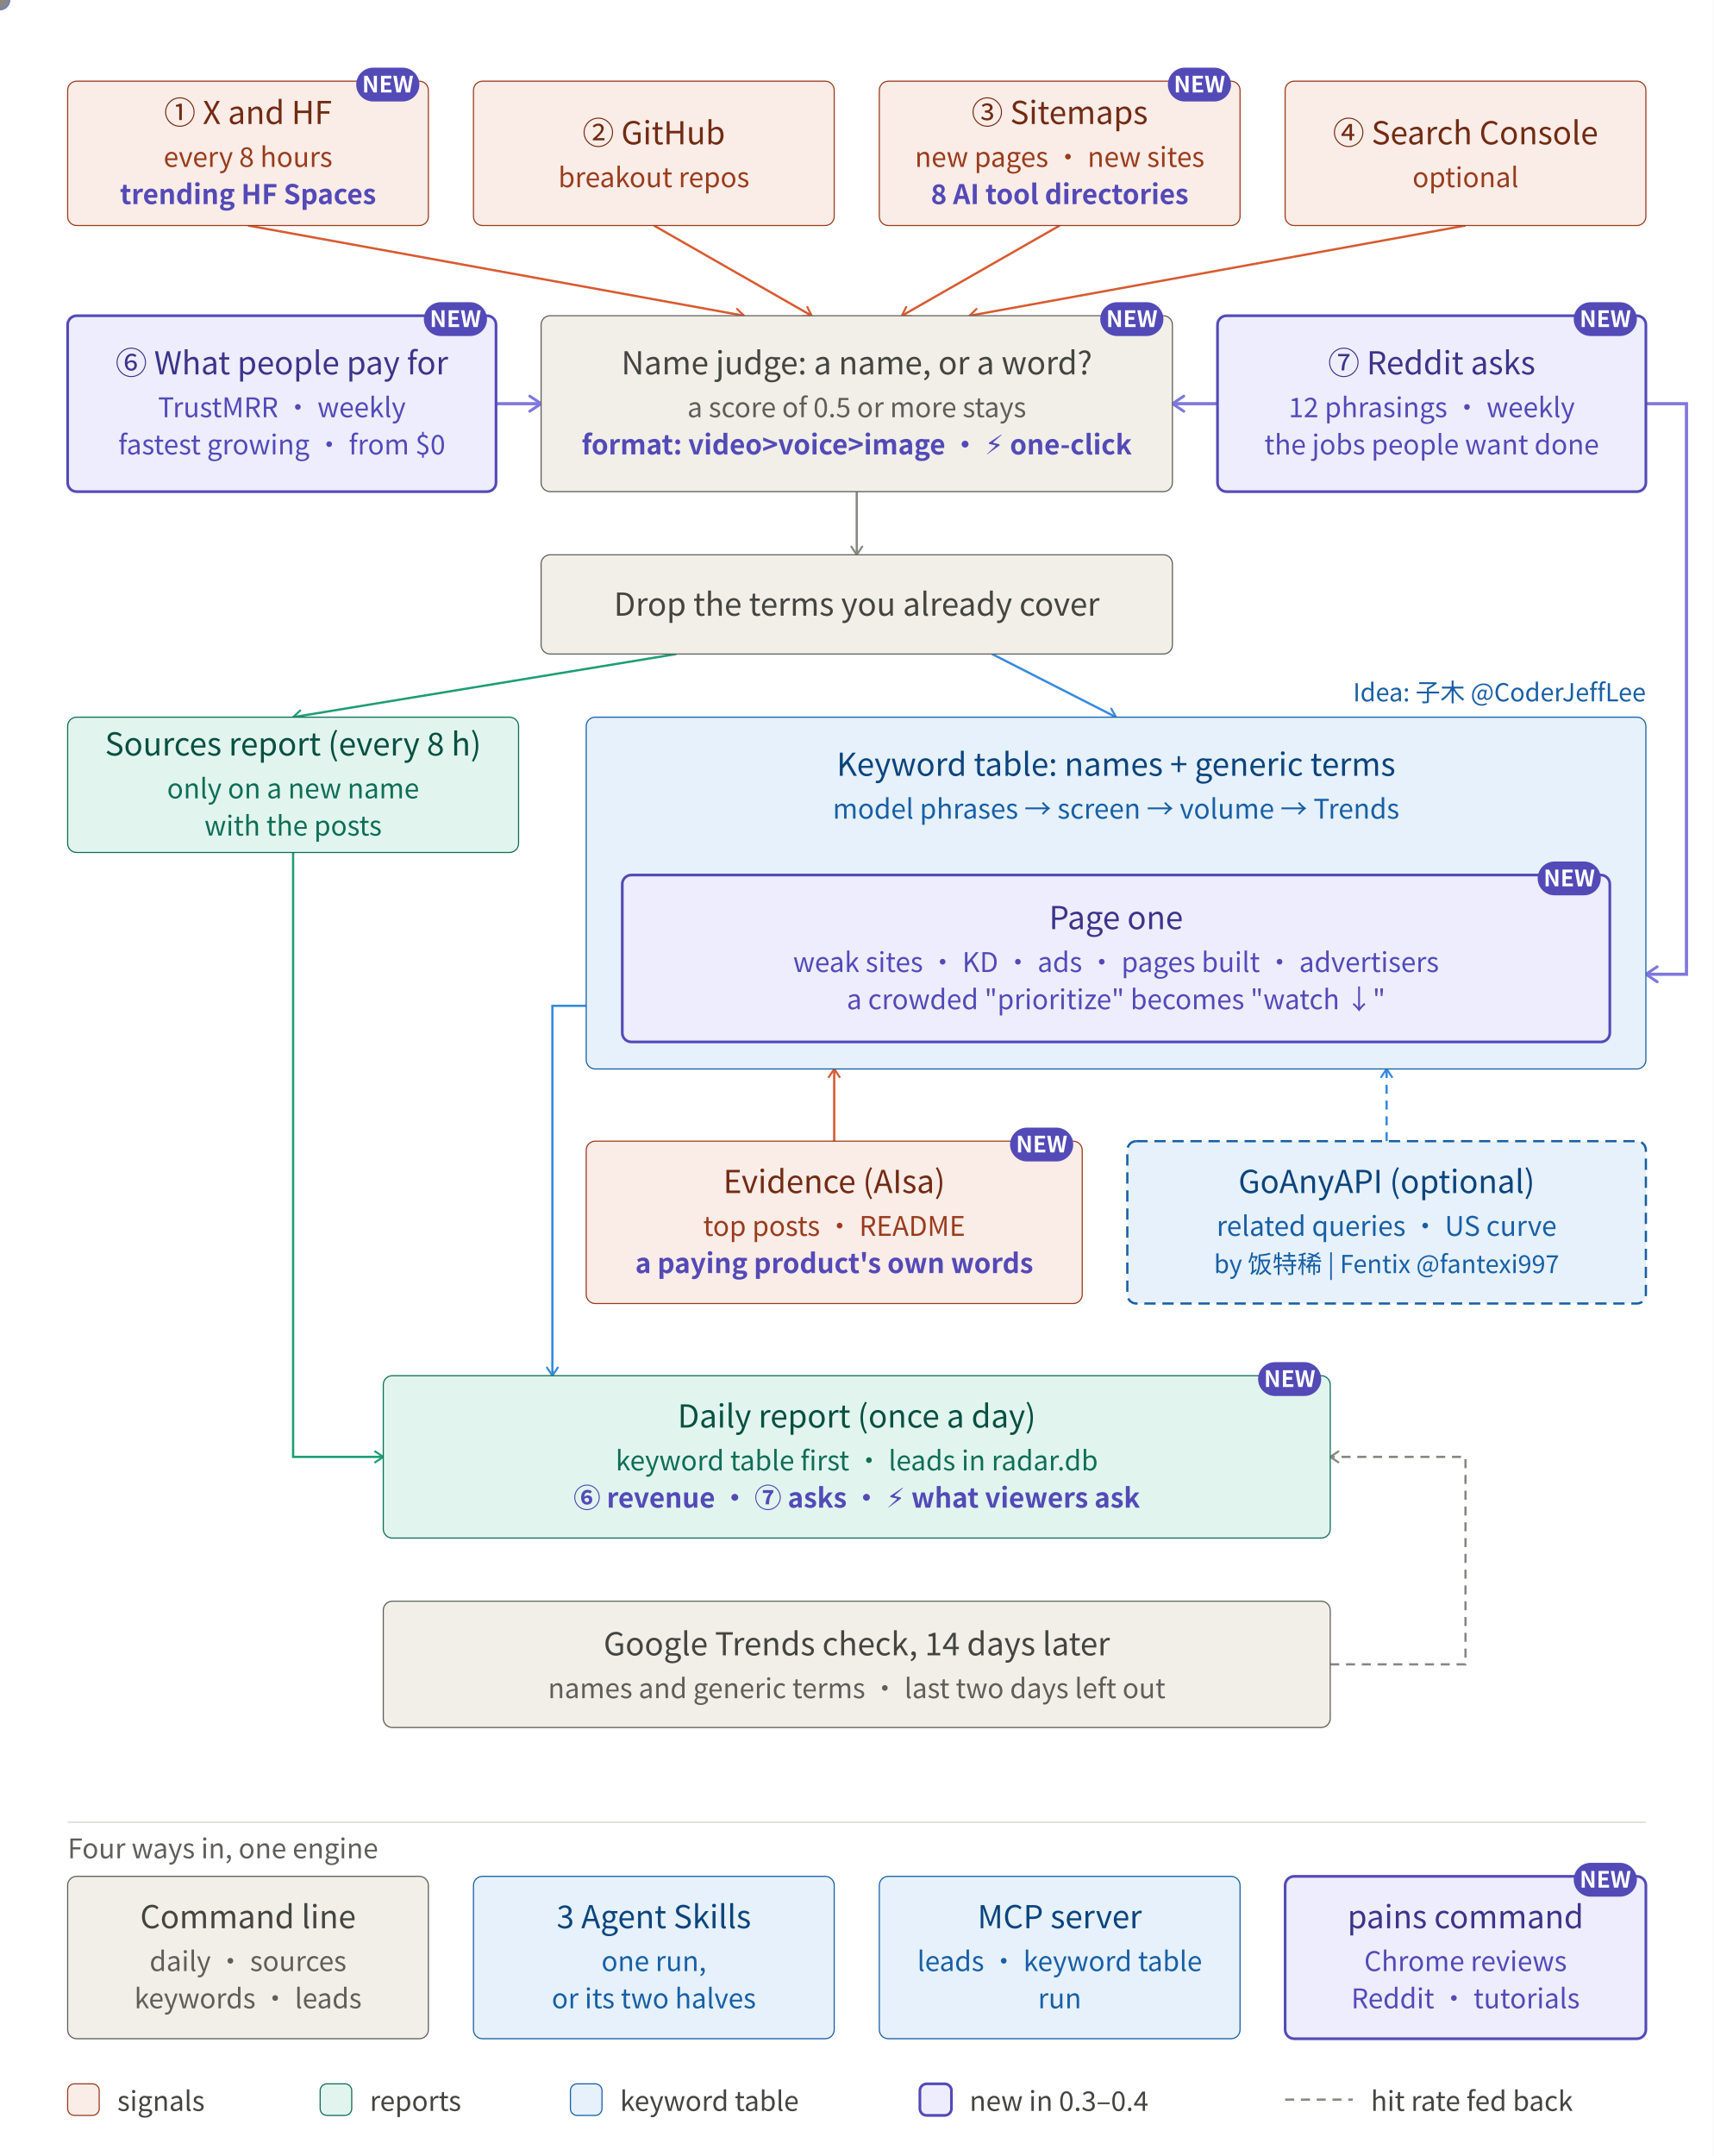
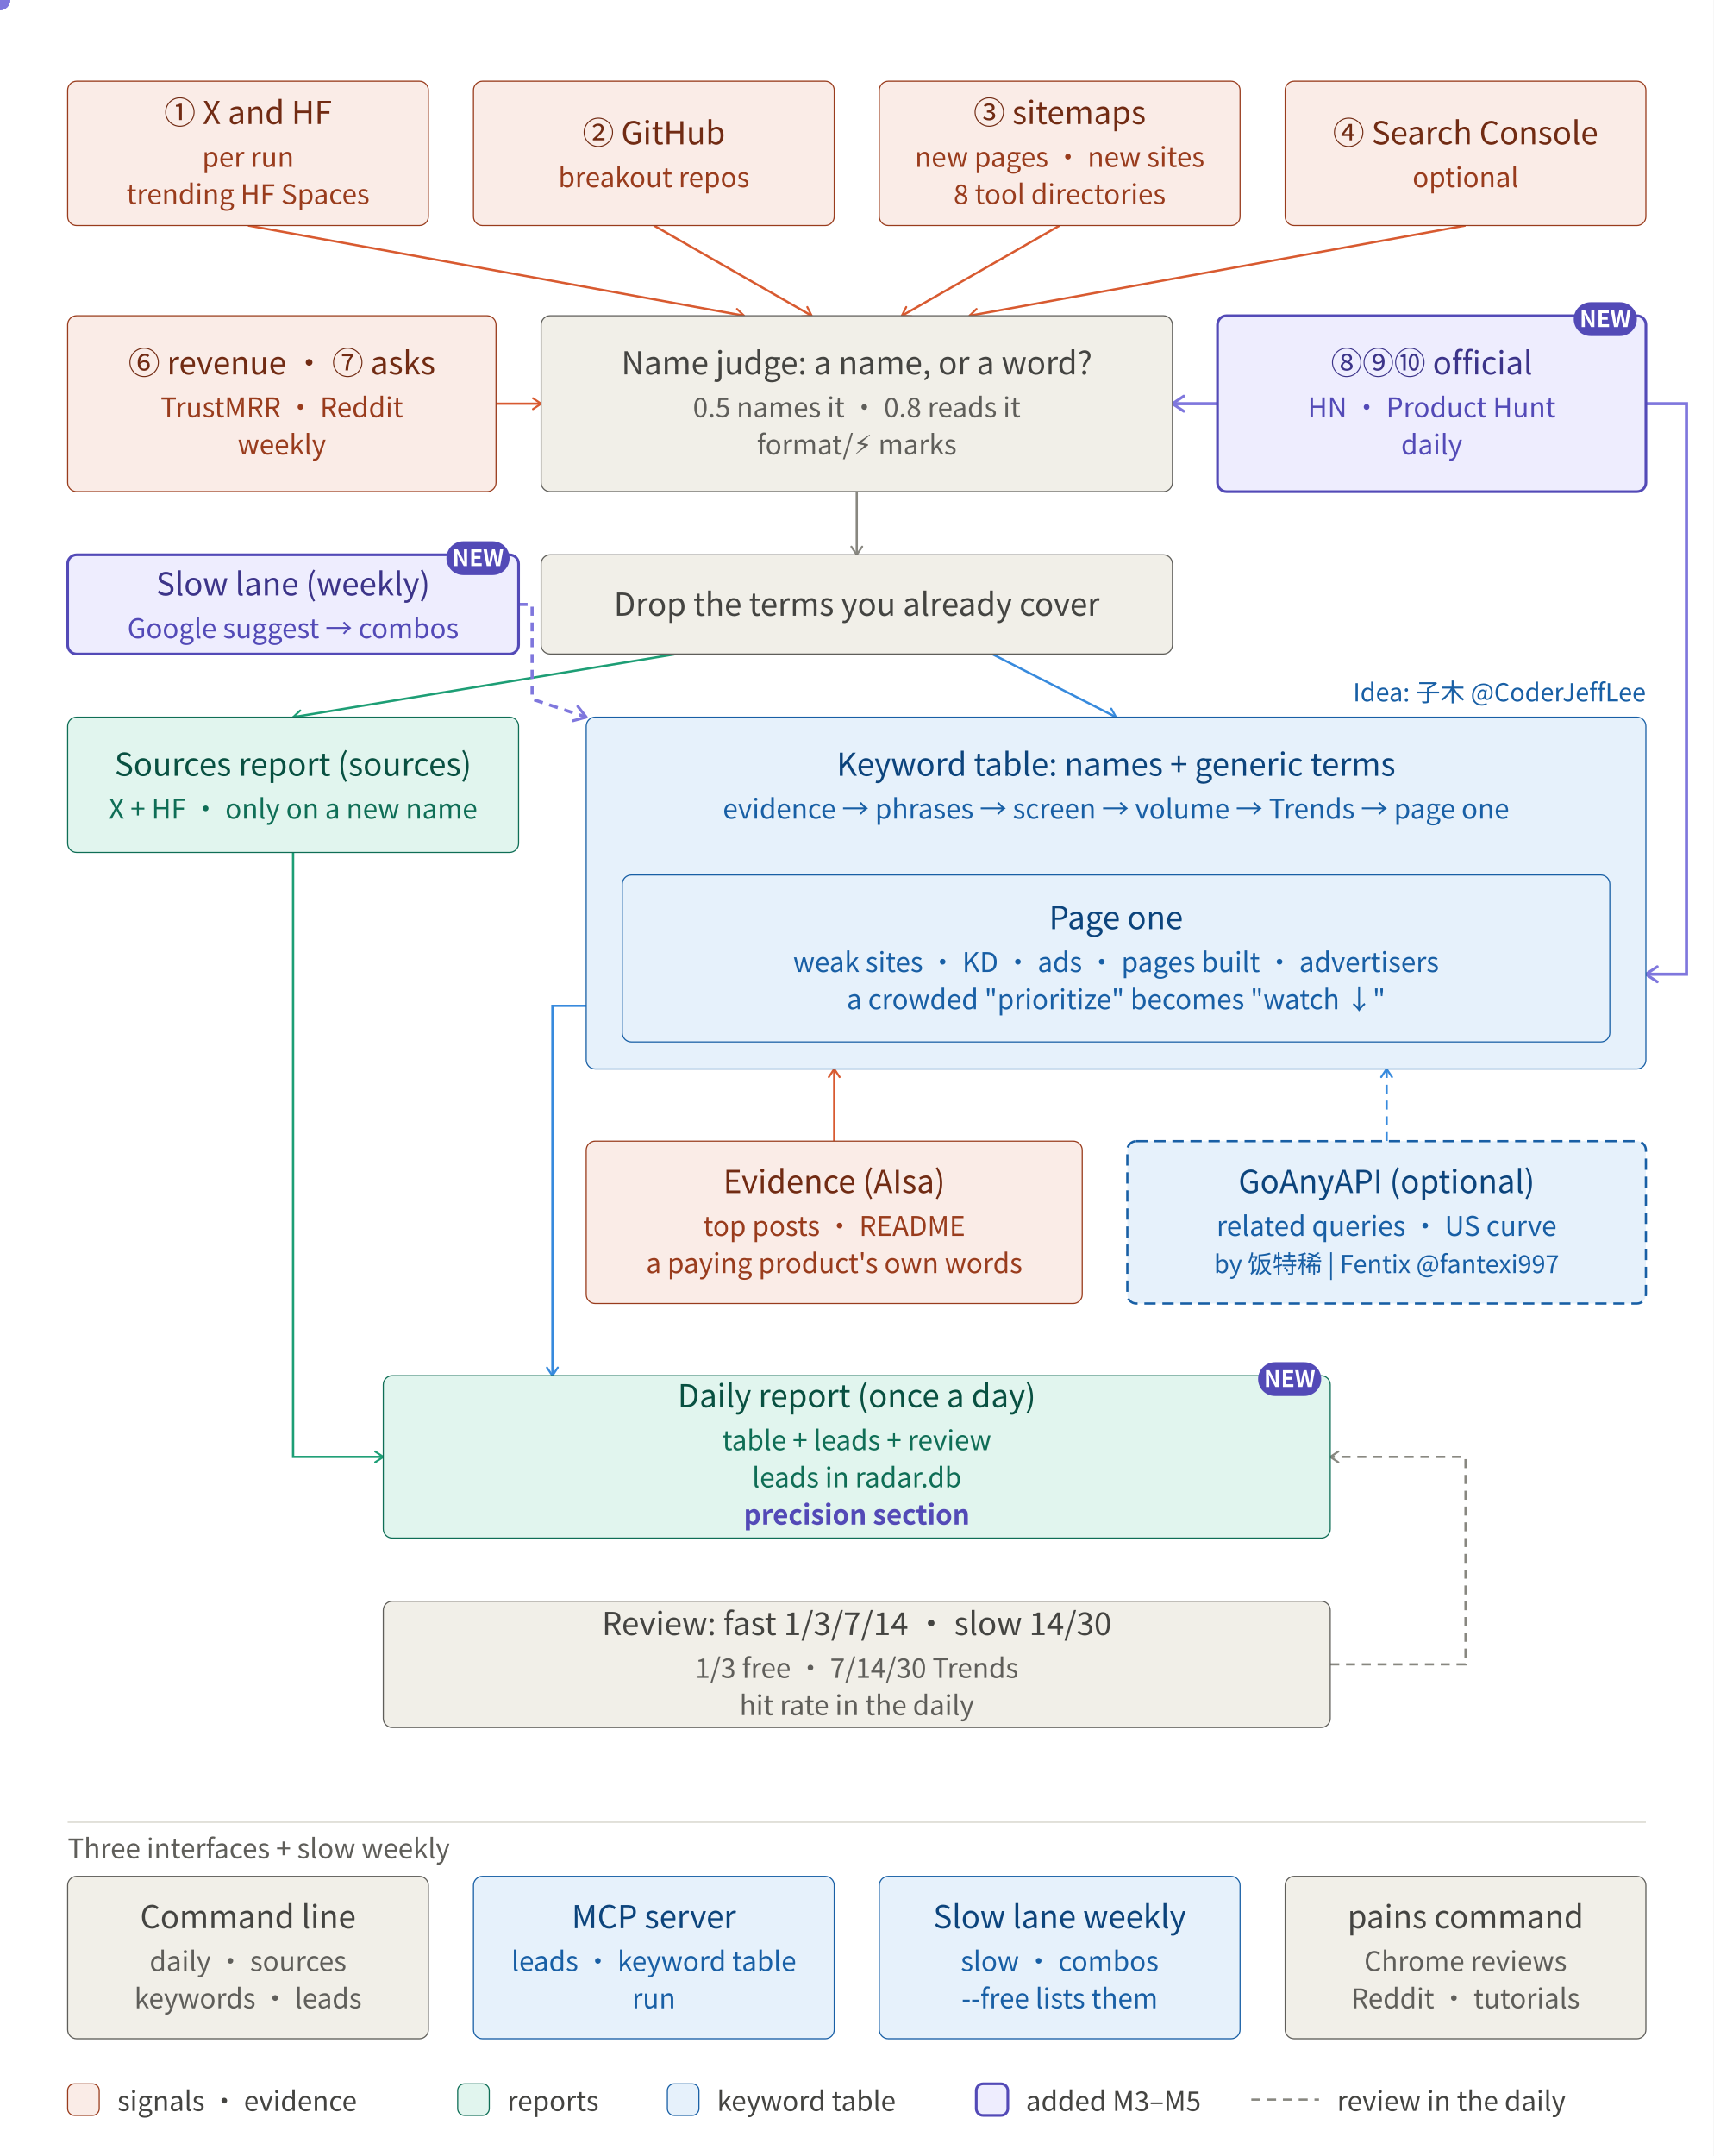
<svg xmlns="http://www.w3.org/2000/svg" width="1520" height="1912" viewBox="0 0 760 956" font-family="Hiragino Sans GB, PingFang SC, Noto Sans CJK SC, sans-serif">
  <defs>
    <marker id="arrow" viewBox="0 0 10 10" refX="8" refY="5" markerWidth="6" markerHeight="6" orient="auto-start-reverse">
      <path d="M2 1L8 5L2 9" fill="none" stroke="context-stroke" stroke-width="1.5" stroke-linecap="round" stroke-linejoin="round" />
    </marker>
  </defs>
  <rect width="760" height="956" fill="#FFFFFF" />
  <path id="p1" d="M110 100 L330 140" fill="none" stroke="#D85A30" stroke-width="1" marker-end="url(#arrow)" />
  <path id="p2" d="M290 100 L360 140" fill="none" stroke="#D85A30" stroke-width="1" marker-end="url(#arrow)" />
  <path id="p3" d="M470 100 L400 140" fill="none" stroke="#D85A30" stroke-width="1" marker-end="url(#arrow)" />
  <path id="p4" d="M650 100 L430 140" fill="none" stroke="#D85A30" stroke-width="1" marker-end="url(#arrow)" />
-   <path id="p6" d="M220 179 L240 179" fill="none" stroke="#7F77DD" stroke-width="1.4" marker-end="url(#arrow)" />
+   <path id="p6" d="M220 179 L240 179" fill="none" stroke="#D85A30" stroke-width="1" marker-end="url(#arrow)" />
  <path id="p7" d="M540 179 L520 179" fill="none" stroke="#7F77DD" stroke-width="1.4" marker-end="url(#arrow)" />
  <path id="p7b" d="M730 179 L748 179 L748 432 L730 432" fill="none" stroke="#7F77DD" stroke-width="1.4" marker-end="url(#arrow)" />
  <path id="p5" d="M380 218 L380 246" fill="none" stroke="#888780" stroke-width="1" marker-end="url(#arrow)" />
  <path id="p8" d="M300 290 L130 318" fill="none" stroke="#1D9E75" stroke-width="1" marker-end="url(#arrow)" />
  <path id="p9" d="M440 290 L495 318" fill="none" stroke="#378ADD" stroke-width="1" marker-end="url(#arrow)" />
  <path id="p10" d="M370 506 L370 474" fill="none" stroke="#D85A30" stroke-width="1" marker-end="url(#arrow)" />
  <path id="p11" d="M615 506 L615 474" fill="none" stroke="#378ADD" stroke-width="1" stroke-dasharray="4 3" marker-end="url(#arrow)" />
  <path id="p12" d="M130 378 L130 646 L170 646" fill="none" stroke="#1D9E75" stroke-width="1" marker-end="url(#arrow)" />
  <path id="p13" d="M260 446 L245 446 L245 610" fill="none" stroke="#378ADD" stroke-width="1" marker-end="url(#arrow)" />
  <path id="p14" d="M590 738 L650 738 L650 646 L590 646" fill="none" stroke="#888780" stroke-width="1" stroke-dasharray="4 3" marker-end="url(#arrow)" />
+   <path id="p15" d="M230 268 L236 268 L236 310 L260 318" fill="none" stroke="#7F77DD" stroke-width="1.4" stroke-dasharray="4 3" marker-end="url(#arrow)" />
  <g font-size="14" text-anchor="middle">
    <rect x="30" y="36" width="160" height="64" rx="4" fill="#FAECE7" stroke="#993C1D" stroke-width="0.5" />
    <text x="110.0" y="55.0" fill="#712B13" font-weight="500">① X and HF</text>
-     <text x="110.0" y="74.0" fill="#993C1D" font-size="12">every 8 hours</text>
-     <text x="110.0" y="90.5" fill="#534AB7" font-size="12" font-weight="600">trending HF Spaces</text>
-     <rect x="158" y="30" width="28" height="15" rx="7.5" fill="#534AB7" />
-     <text x="172" y="41" font-size="10" fill="#FFFFFF" font-weight="600">NEW</text>
+     <text x="110.0" y="74.0" fill="#993C1D" font-size="12">per run</text>
+     <text x="110.0" y="90.5" fill="#993C1D" font-size="12">trending HF Spaces</text>
    <rect x="210" y="36" width="160" height="64" rx="4" fill="#FAECE7" stroke="#993C1D" stroke-width="0.5" />
    <text x="290.0" y="64.0" fill="#712B13" font-weight="500">② GitHub</text>
    <text x="290.0" y="83.0" fill="#993C1D" font-size="12">breakout repos</text>
    <rect x="390" y="36" width="160" height="64" rx="4" fill="#FAECE7" stroke="#993C1D" stroke-width="0.5" />
-     <text x="470.0" y="55.0" fill="#712B13" font-weight="500">③ Sitemaps</text>
+     <text x="470.0" y="55.0" fill="#712B13" font-weight="500">③ sitemaps</text>
    <text x="470.0" y="74.0" fill="#993C1D" font-size="12">new pages · new sites</text>
-     <text x="470.0" y="90.5" fill="#534AB7" font-size="12" font-weight="600">8 AI tool directories</text>
-     <rect x="518" y="30" width="28" height="15" rx="7.5" fill="#534AB7" />
-     <text x="532" y="41" font-size="10" fill="#FFFFFF" font-weight="600">NEW</text>
+     <text x="470.0" y="90.5" fill="#993C1D" font-size="12">8 tool directories</text>
    <rect x="570" y="36" width="160" height="64" rx="4" fill="#FAECE7" stroke="#993C1D" stroke-width="0.5" />
    <text x="650.0" y="64.0" fill="#712B13" font-weight="500">④ Search Console</text>
    <text x="650.0" y="83.0" fill="#993C1D" font-size="12">optional</text>
-     <rect x="30" y="140" width="190" height="78" rx="4" fill="#EEEDFE" stroke="#534AB7" stroke-width="1.2" />
-     <text x="125.0" y="166.0" fill="#3C3489" font-weight="500">⑥ What people pay for</text>
-     <text x="125.0" y="185.0" fill="#534AB7" font-size="12">TrustMRR · weekly</text>
-     <text x="125.0" y="201.5" fill="#534AB7" font-size="12">fastest growing · from $0</text>
-     <rect x="188" y="134" width="28" height="15" rx="7.5" fill="#534AB7" />
-     <text x="202" y="145" font-size="10" fill="#FFFFFF" font-weight="600">NEW</text>
+     <rect x="30" y="140" width="190" height="78" rx="4" fill="#FAECE7" stroke="#993C1D" stroke-width="0.5" />
+     <text x="125.0" y="166.0" fill="#712B13" font-weight="500">⑥ revenue · ⑦ asks</text>
+     <text x="125.0" y="185.0" fill="#993C1D" font-size="12">TrustMRR · Reddit</text>
+     <text x="125.0" y="201.5" fill="#993C1D" font-size="12">weekly</text>
    <rect x="240" y="140" width="280" height="78" rx="4" fill="#F1EFE8" stroke="#5F5E5A" stroke-width="0.5" />
    <text x="380.0" y="166.0" fill="#444441" font-weight="500">Name judge: a name, or a word?</text>
-     <text x="380.0" y="185.0" fill="#5F5E5A" font-size="12">a score of 0.5 or more stays</text>
-     <text x="380.0" y="201.5" fill="#534AB7" font-size="12" font-weight="600">format: video&gt;voice&gt;image · ⚡ one-click</text>
-     <rect x="488" y="134" width="28" height="15" rx="7.5" fill="#534AB7" />
-     <text x="502" y="145" font-size="10" fill="#FFFFFF" font-weight="600">NEW</text>
+     <text x="380.0" y="185.0" fill="#5F5E5A" font-size="12">0.5 names it · 0.8 reads it</text>
+     <text x="380.0" y="201.5" fill="#5F5E5A" font-size="12">format/⚡ marks</text>
    <rect x="540" y="140" width="190" height="78" rx="4" fill="#EEEDFE" stroke="#534AB7" stroke-width="1.2" />
-     <text x="635.0" y="166.0" fill="#3C3489" font-weight="500">⑦ Reddit asks</text>
-     <text x="635.0" y="185.0" fill="#534AB7" font-size="12">12 phrasings · weekly</text>
-     <text x="635.0" y="201.5" fill="#534AB7" font-size="12">the jobs people want done</text>
+     <text x="635.0" y="166.0" fill="#3C3489" font-weight="500">⑧⑨⑩ official</text>
+     <text x="635.0" y="185.0" fill="#534AB7" font-size="12">HN · Product Hunt</text>
+     <text x="635.0" y="201.5" fill="#534AB7" font-size="12">daily</text>
    <rect x="698" y="134" width="28" height="15" rx="7.5" fill="#534AB7" />
    <text x="712" y="145" font-size="10" fill="#FFFFFF" font-weight="600">NEW</text>
    <rect x="240" y="246" width="280" height="44" rx="4" fill="#F1EFE8" stroke="#5F5E5A" stroke-width="0.5" />
    <text x="380.0" y="273.0" fill="#444441" font-weight="500">Drop the terms you already cover</text>
+     <rect x="30" y="246" width="200" height="44" rx="4" fill="#EEEDFE" stroke="#534AB7" stroke-width="1.2" />
+     <text x="130.0" y="264.0" fill="#3C3489" font-weight="500">Slow lane (weekly)</text>
+     <text x="130.0" y="283.0" fill="#534AB7" font-size="12">Google suggest → combos</text>
+     <rect x="198" y="240" width="28" height="15" rx="7.5" fill="#534AB7" />
+     <text x="212" y="251" font-size="10" fill="#FFFFFF" font-weight="600">NEW</text>
    <rect x="30" y="318" width="200" height="60" rx="4" fill="#E1F5EE" stroke="#0F6E56" stroke-width="0.5" />
-     <text x="130.0" y="335.0" fill="#085041" font-weight="500">Sources report (every 8 h)</text>
-     <text x="130.0" y="354.0" fill="#0F6E56" font-size="12">only on a new name</text>
-     <text x="130.0" y="370.5" fill="#0F6E56" font-size="12">with the posts</text>
+     <text x="130.0" y="344.0" fill="#085041" font-weight="500">Sources report (sources)</text>
+     <text x="130.0" y="363.0" fill="#0F6E56" font-size="12">X + HF · only on a new name</text>
    <rect x="260" y="318" width="470" height="156" rx="4" fill="#E6F1FB" stroke="#185FA5" stroke-width="0.5" />
    <text x="495.0" y="344.0" fill="#0C447C" font-weight="500">Keyword table: names + generic terms</text>
-     <text x="495.0" y="363.0" fill="#185FA5" font-size="12">model phrases → screen → volume → Trends</text>
-     <rect x="276" y="388" width="438" height="74" rx="4" fill="#EEEDFE" stroke="#534AB7" stroke-width="1.2" />
-     <text x="495.0" y="412.0" fill="#3C3489" font-weight="500">Page one</text>
-     <text x="495.0" y="431.0" fill="#534AB7" font-size="12">weak sites · KD · ads · pages built · advertisers</text>
-     <text x="495.0" y="447.5" fill="#534AB7" font-size="12">a crowded "prioritize" becomes "watch ↓"</text>
-     <rect x="682" y="382" width="28" height="15" rx="7.5" fill="#534AB7" />
-     <text x="696" y="393" font-size="10" fill="#FFFFFF" font-weight="600">NEW</text>
+     <text x="495.0" y="363.0" fill="#185FA5" font-size="12">evidence → phrases → screen → volume → Trends → page one</text>
+     <rect x="276" y="388" width="438" height="74" rx="4" fill="#E6F1FB" stroke="#185FA5" stroke-width="0.5" />
+     <text x="495.0" y="412.0" fill="#0C447C" font-weight="500">Page one</text>
+     <text x="495.0" y="431.0" fill="#185FA5" font-size="12">weak sites · KD · ads · pages built · advertisers</text>
+     <text x="495.0" y="447.5" fill="#185FA5" font-size="12">a crowded "prioritize" becomes "watch ↓"</text>
    <rect x="260" y="506" width="220" height="72" rx="4" fill="#FAECE7" stroke="#993C1D" stroke-width="0.5" />
    <text x="370.0" y="529.0" fill="#712B13" font-weight="500">Evidence (AIsa)</text>
    <text x="370.0" y="548.0" fill="#993C1D" font-size="12">top posts · README</text>
-     <text x="370.0" y="564.5" fill="#534AB7" font-size="12" font-weight="600">a paying product's own words</text>
-     <rect x="448" y="500" width="28" height="15" rx="7.5" fill="#534AB7" />
-     <text x="462" y="511" font-size="10" fill="#FFFFFF" font-weight="600">NEW</text>
+     <text x="370.0" y="564.5" fill="#993C1D" font-size="12">a paying product's own words</text>
    <rect x="500" y="506" width="230" height="72" rx="4" fill="#E6F1FB" stroke="#185FA5" stroke-width="1" stroke-dasharray="5 3" />
    <text x="615.0" y="529.0" fill="#0C447C" font-weight="500">GoAnyAPI (optional)</text>
    <text x="615.0" y="548.0" fill="#185FA5" font-size="12">related queries · US curve</text>
    <text x="615.0" y="564.5" fill="#185FA5" font-size="11">by 饭特稀 | Fentix @fantexi997</text>
    <rect x="170" y="610" width="420" height="72" rx="4" fill="#E1F5EE" stroke="#0F6E56" stroke-width="0.5" />
-     <text x="380.0" y="633.0" fill="#085041" font-weight="500">Daily report (once a day)</text>
-     <text x="380.0" y="652.0" fill="#0F6E56" font-size="12">keyword table first · leads in radar.db</text>
-     <text x="380.0" y="668.5" fill="#534AB7" font-size="12" font-weight="600">⑥ revenue · ⑦ asks · ⚡ what viewers ask</text>
+     <text x="380.0" y="624.0" fill="#085041" font-weight="500">Daily report (once a day)</text>
+     <text x="380.0" y="643.0" fill="#0F6E56" font-size="12">table + leads + review</text>
+     <text x="380.0" y="659.5" fill="#0F6E56" font-size="12">leads in radar.db</text>
+     <text x="380.0" y="676.0" fill="#534AB7" font-size="12" font-weight="600">precision section</text>
    <rect x="558" y="604" width="28" height="15" rx="7.5" fill="#534AB7" />
    <text x="572" y="615" font-size="10" fill="#FFFFFF" font-weight="600">NEW</text>
    <rect x="170" y="710" width="420" height="56" rx="4" fill="#F1EFE8" stroke="#5F5E5A" stroke-width="0.5" />
-     <text x="380.0" y="734.0" fill="#444441" font-weight="500">Google Trends check, 14 days later</text>
-     <text x="380.0" y="753.0" fill="#5F5E5A" font-size="12">names and generic terms · last two days left out</text>
+     <text x="380.0" y="725.0" fill="#444441" font-weight="500">Review: fast 1/3/7/14 · slow 14/30</text>
+     <text x="380.0" y="744.0" fill="#5F5E5A" font-size="12">1/3 free · 7/14/30 Trends</text>
+     <text x="380.0" y="760.5" fill="#5F5E5A" font-size="12">hit rate in the daily</text>
    <rect x="30" y="832" width="160" height="72" rx="4" fill="#F1EFE8" stroke="#5F5E5A" stroke-width="0.5" />
    <text x="110.0" y="855.0" fill="#444441" font-weight="500">Command line</text>
    <text x="110.0" y="874.0" fill="#5F5E5A" font-size="12">daily · sources</text>
    <text x="110.0" y="890.5" fill="#5F5E5A" font-size="12">keywords · leads</text>
    <rect x="210" y="832" width="160" height="72" rx="4" fill="#E6F1FB" stroke="#185FA5" stroke-width="0.5" />
-     <text x="290.0" y="855.0" fill="#0C447C" font-weight="500">3 Agent Skills</text>
-     <text x="290.0" y="874.0" fill="#185FA5" font-size="12">one run,</text>
-     <text x="290.0" y="890.5" fill="#185FA5" font-size="12">or its two halves</text>
+     <text x="290.0" y="855.0" fill="#0C447C" font-weight="500">MCP server</text>
+     <text x="290.0" y="874.0" fill="#185FA5" font-size="12">leads · keyword table</text>
+     <text x="290.0" y="890.5" fill="#185FA5" font-size="12">run</text>
    <rect x="390" y="832" width="160" height="72" rx="4" fill="#E6F1FB" stroke="#185FA5" stroke-width="0.5" />
-     <text x="470.0" y="855.0" fill="#0C447C" font-weight="500">MCP server</text>
-     <text x="470.0" y="874.0" fill="#185FA5" font-size="12">leads · keyword table</text>
-     <text x="470.0" y="890.5" fill="#185FA5" font-size="12">run</text>
-     <rect x="570" y="832" width="160" height="72" rx="4" fill="#EEEDFE" stroke="#534AB7" stroke-width="1.2" />
-     <text x="650.0" y="855.0" fill="#3C3489" font-weight="500">pains command</text>
-     <text x="650.0" y="874.0" fill="#534AB7" font-size="12">Chrome reviews</text>
-     <text x="650.0" y="890.5" fill="#534AB7" font-size="12">Reddit · tutorials</text>
-     <rect x="698" y="826" width="28" height="15" rx="7.5" fill="#534AB7" />
-     <text x="712" y="837" font-size="10" fill="#FFFFFF" font-weight="600">NEW</text>
+     <text x="470.0" y="855.0" fill="#0C447C" font-weight="500">Slow lane weekly</text>
+     <text x="470.0" y="874.0" fill="#185FA5" font-size="12">slow · combos</text>
+     <text x="470.0" y="890.5" fill="#185FA5" font-size="12">--free lists them</text>
+     <rect x="570" y="832" width="160" height="72" rx="4" fill="#F1EFE8" stroke="#5F5E5A" stroke-width="0.5" />
+     <text x="650.0" y="855.0" fill="#444441" font-weight="500">pains command</text>
+     <text x="650.0" y="874.0" fill="#5F5E5A" font-size="12">Chrome reviews</text>
+     <text x="650.0" y="890.5" fill="#5F5E5A" font-size="12">Reddit · tutorials</text>
  </g>
  <path d="M30 808 H730" stroke="#D3D1C7" stroke-width="0.5" fill="none" />
-   <text x="30" y="824" font-size="12" fill="#5F5E5A" font-weight="500">Four ways in, one engine</text>
+   <text x="30" y="824" font-size="12" fill="#5F5E5A" font-weight="500">Three interfaces + slow weekly</text>
  <text x="730" y="311" text-anchor="end" font-size="11" fill="#185FA5">Idea: 子木 @CoderJeffLee</text>
  <rect x="30" y="924" width="14" height="14" rx="3" fill="#FAECE7" stroke="#993C1D" stroke-width="0.5" />
-   <text x="52" y="936" font-size="12" fill="#444441">signals</text>
-   <rect x="142" y="924" width="14" height="14" rx="3" fill="#E1F5EE" stroke="#0F6E56" stroke-width="0.5" />
-   <text x="164" y="936" font-size="12" fill="#444441">reports</text>
-   <rect x="253" y="924" width="14" height="14" rx="3" fill="#E6F1FB" stroke="#185FA5" stroke-width="0.5" />
-   <text x="275" y="936" font-size="12" fill="#444441">keyword table</text>
-   <rect x="408" y="924" width="14" height="14" rx="3" fill="#EEEDFE" stroke="#534AB7" stroke-width="1.2" />
-   <text x="430" y="936" font-size="12" fill="#444441">new in 0.3–0.4</text>
-   <path d="M570 931 H600" stroke="#888780" stroke-width="1" stroke-dasharray="4 3" fill="none" />
-   <text x="608" y="936" font-size="12" fill="#444441">hit rate fed back</text>
+   <text x="52" y="936" font-size="12" fill="#444441">signals · evidence</text>
+   <rect x="203" y="924" width="14" height="14" rx="3" fill="#E1F5EE" stroke="#0F6E56" stroke-width="0.5" />
+   <text x="225" y="936" font-size="12" fill="#444441">reports</text>
+   <rect x="296" y="924" width="14" height="14" rx="3" fill="#E6F1FB" stroke="#185FA5" stroke-width="0.5" />
+   <text x="318" y="936" font-size="12" fill="#444441">keyword table</text>
+   <rect x="433" y="924" width="14" height="14" rx="3" fill="#EEEDFE" stroke="#534AB7" stroke-width="1.2" />
+   <text x="455" y="936" font-size="12" fill="#444441">added M3–M5</text>
+   <path d="M555 931 H585" stroke="#888780" stroke-width="1" stroke-dasharray="4 3" fill="none" />
+   <text x="593" y="936" font-size="12" fill="#444441">review in the daily</text>
  <circle r="4" fill="#D85A30">
    <animateMotion dur="2.4s" repeatCount="indefinite" begin="0.0s">
      <mpath href="#p1" />
    </animateMotion>
  </circle>
  <circle r="4" fill="#D85A30">
    <animateMotion dur="2.4s" repeatCount="indefinite" begin="0.6s">
      <mpath href="#p2" />
    </animateMotion>
  </circle>
  <circle r="4" fill="#D85A30">
    <animateMotion dur="2.4s" repeatCount="indefinite" begin="1.2s">
      <mpath href="#p3" />
    </animateMotion>
  </circle>
  <circle r="4" fill="#D85A30">
    <animateMotion dur="2.4s" repeatCount="indefinite" begin="1.8s">
      <mpath href="#p4" />
    </animateMotion>
  </circle>
-   <circle r="4.5" fill="#7F77DD">
+   <circle r="4" fill="#D85A30">
    <animateMotion dur="1.2s" repeatCount="indefinite" begin="0.2s">
      <mpath href="#p6" />
    </animateMotion>
  </circle>
  <circle r="4.5" fill="#7F77DD">
    <animateMotion dur="1.2s" repeatCount="indefinite" begin="0.8s">
      <mpath href="#p7" />
    </animateMotion>
  </circle>
  <circle r="4.5" fill="#7F77DD">
    <animateMotion dur="2.8s" repeatCount="indefinite" begin="0.4s">
      <mpath href="#p7b" />
    </animateMotion>
  </circle>
  <circle r="4" fill="#888780">
    <animateMotion dur="1.2s" repeatCount="indefinite" begin="0.3s">
      <mpath href="#p5" />
    </animateMotion>
  </circle>
  <circle r="4" fill="#1D9E75">
    <animateMotion dur="1.6s" repeatCount="indefinite" begin="0.0s">
      <mpath href="#p8" />
    </animateMotion>
  </circle>
  <circle r="4" fill="#378ADD">
    <animateMotion dur="1.6s" repeatCount="indefinite" begin="0.4s">
      <mpath href="#p9" />
    </animateMotion>
  </circle>
  <circle r="4" fill="#D85A30">
    <animateMotion dur="1.4s" repeatCount="indefinite" begin="0.8s">
      <mpath href="#p10" />
    </animateMotion>
  </circle>
  <circle r="4" fill="#378ADD">
    <animateMotion dur="1.4s" repeatCount="indefinite" begin="1.2s">
      <mpath href="#p11" />
    </animateMotion>
  </circle>
  <circle r="4" fill="#1D9E75">
    <animateMotion dur="2.4s" repeatCount="indefinite" begin="0.2s">
      <mpath href="#p12" />
    </animateMotion>
  </circle>
  <circle r="4" fill="#378ADD">
    <animateMotion dur="1.8s" repeatCount="indefinite" begin="0.6s">
      <mpath href="#p13" />
    </animateMotion>
  </circle>
  <circle r="4" fill="#888780">
    <animateMotion dur="4.8s" repeatCount="indefinite" begin="0.0s">
      <mpath href="#p14" />
    </animateMotion>
  </circle>
+   <circle r="4.5" fill="#7F77DD">
+     <animateMotion dur="2.0s" repeatCount="indefinite" begin="0.5s">
+       <mpath href="#p15" />
+     </animateMotion>
+   </circle>
</svg>
